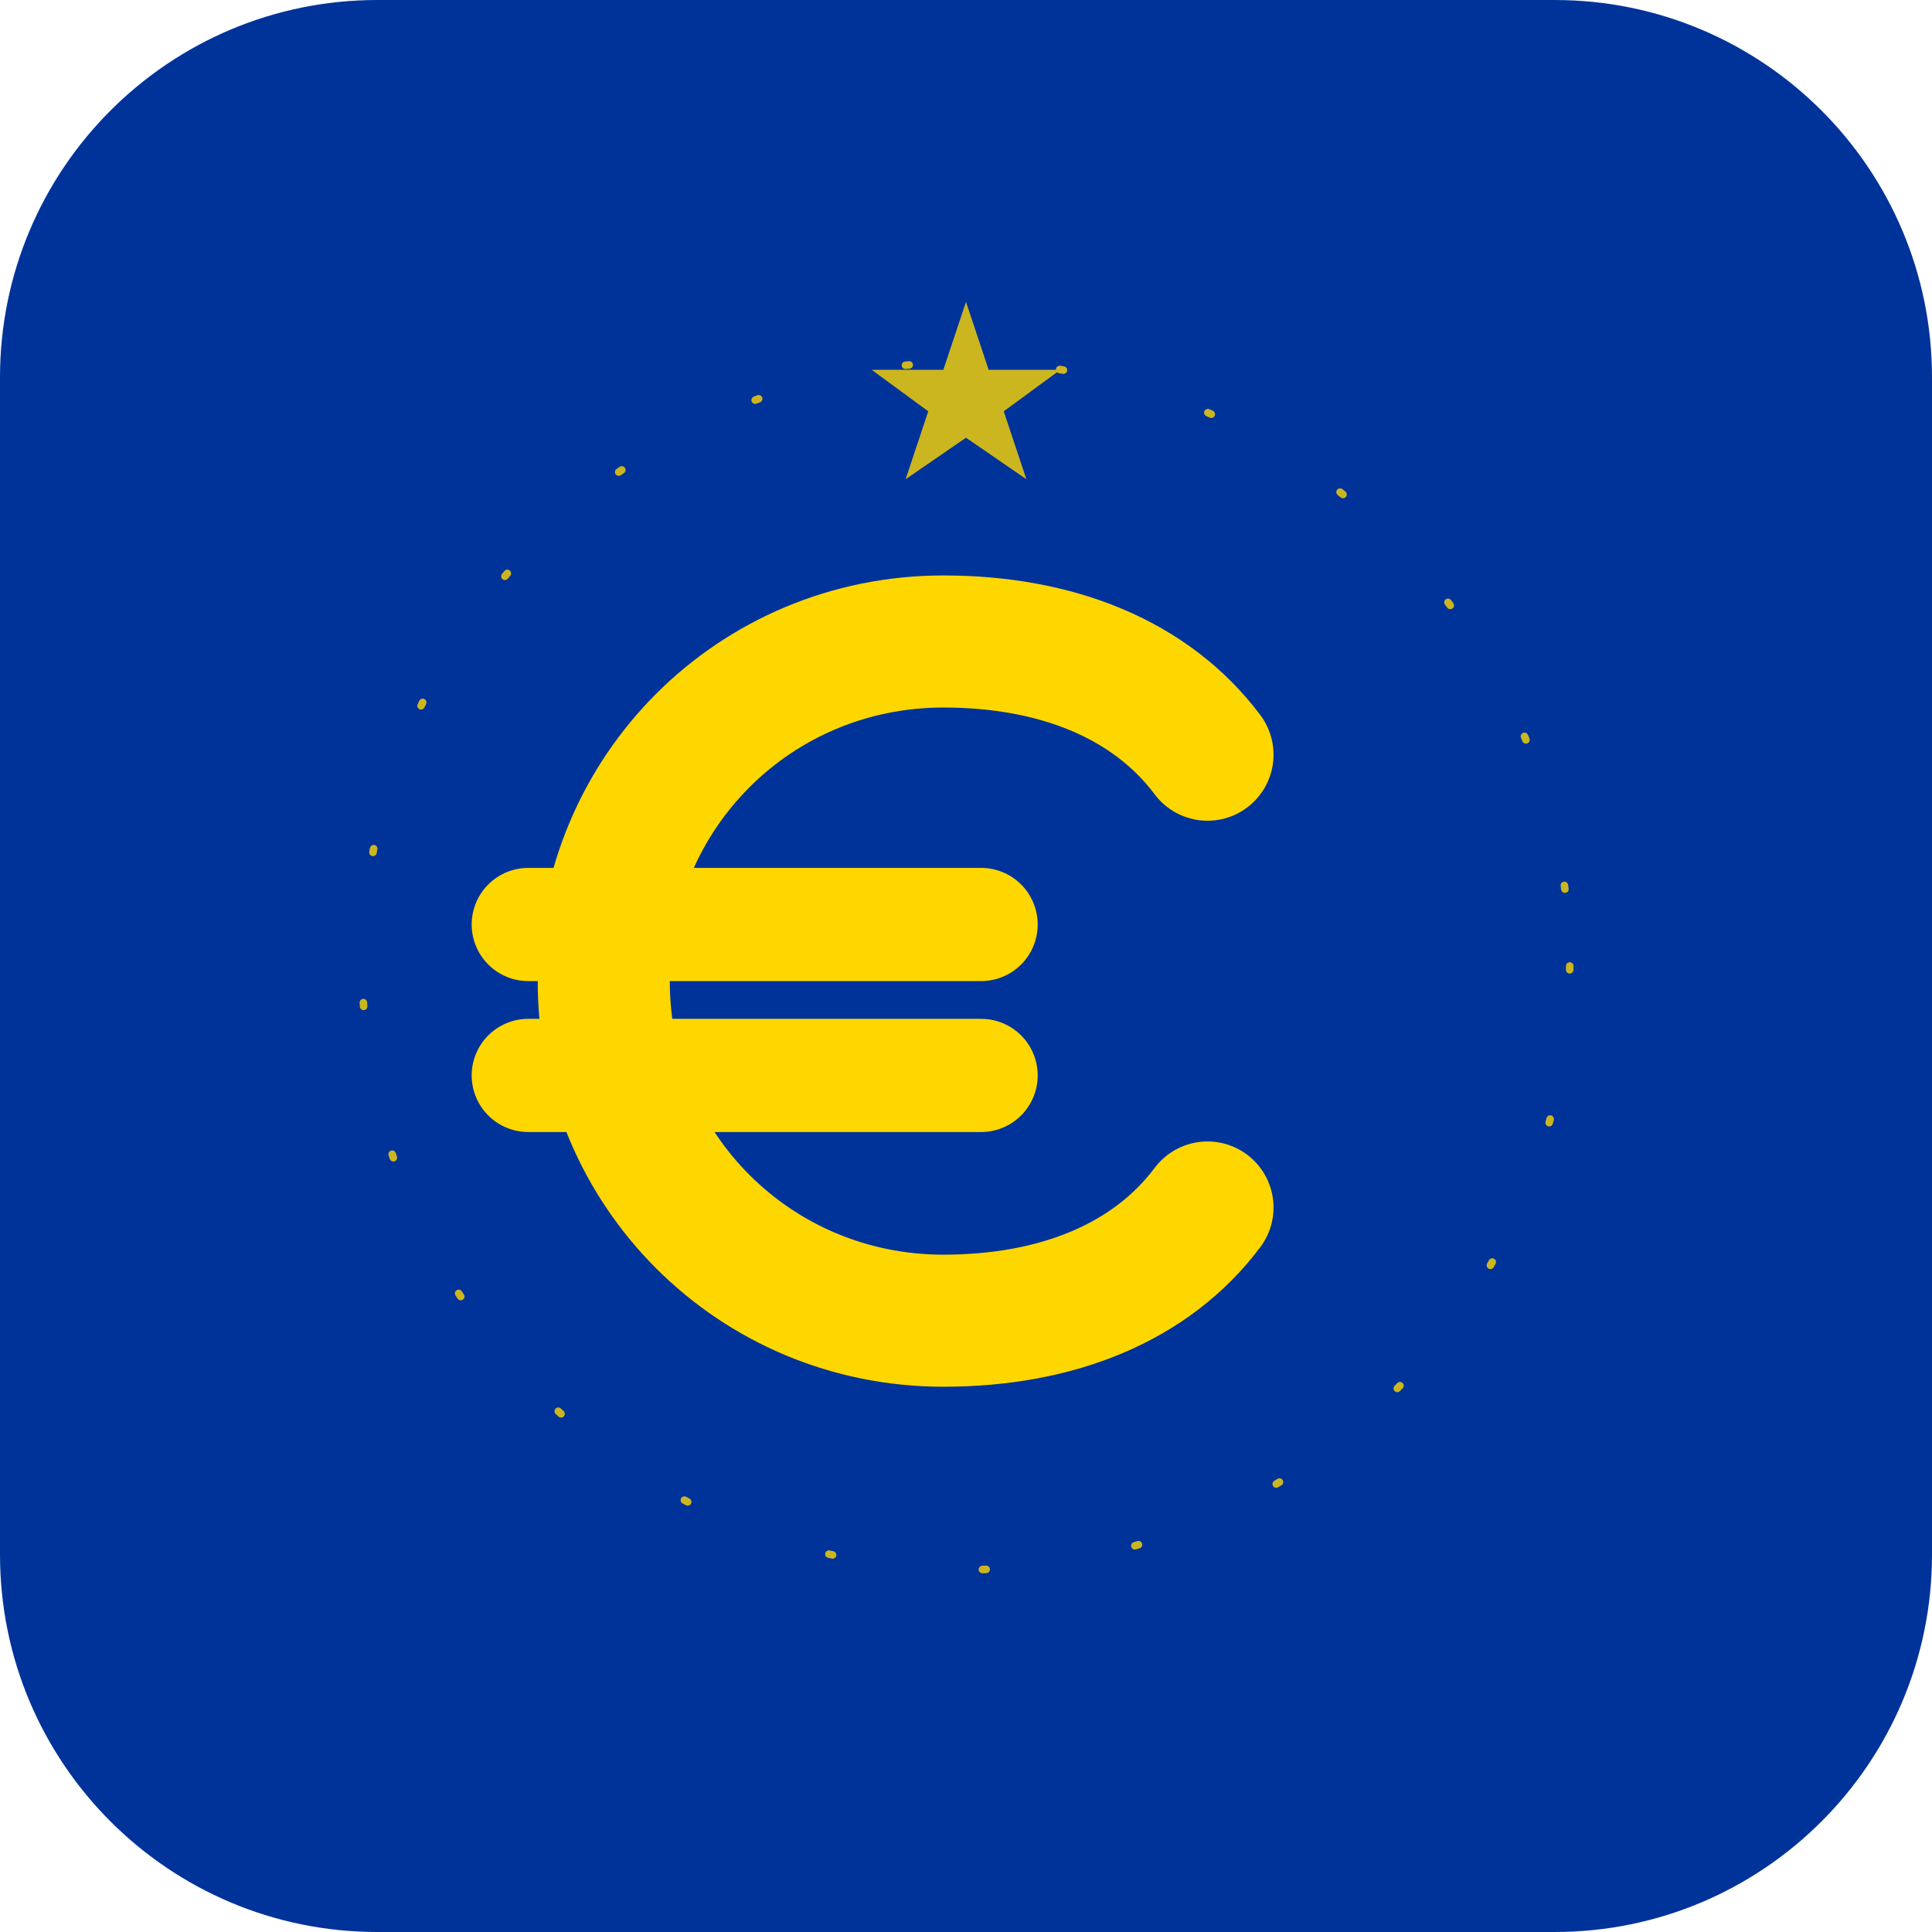
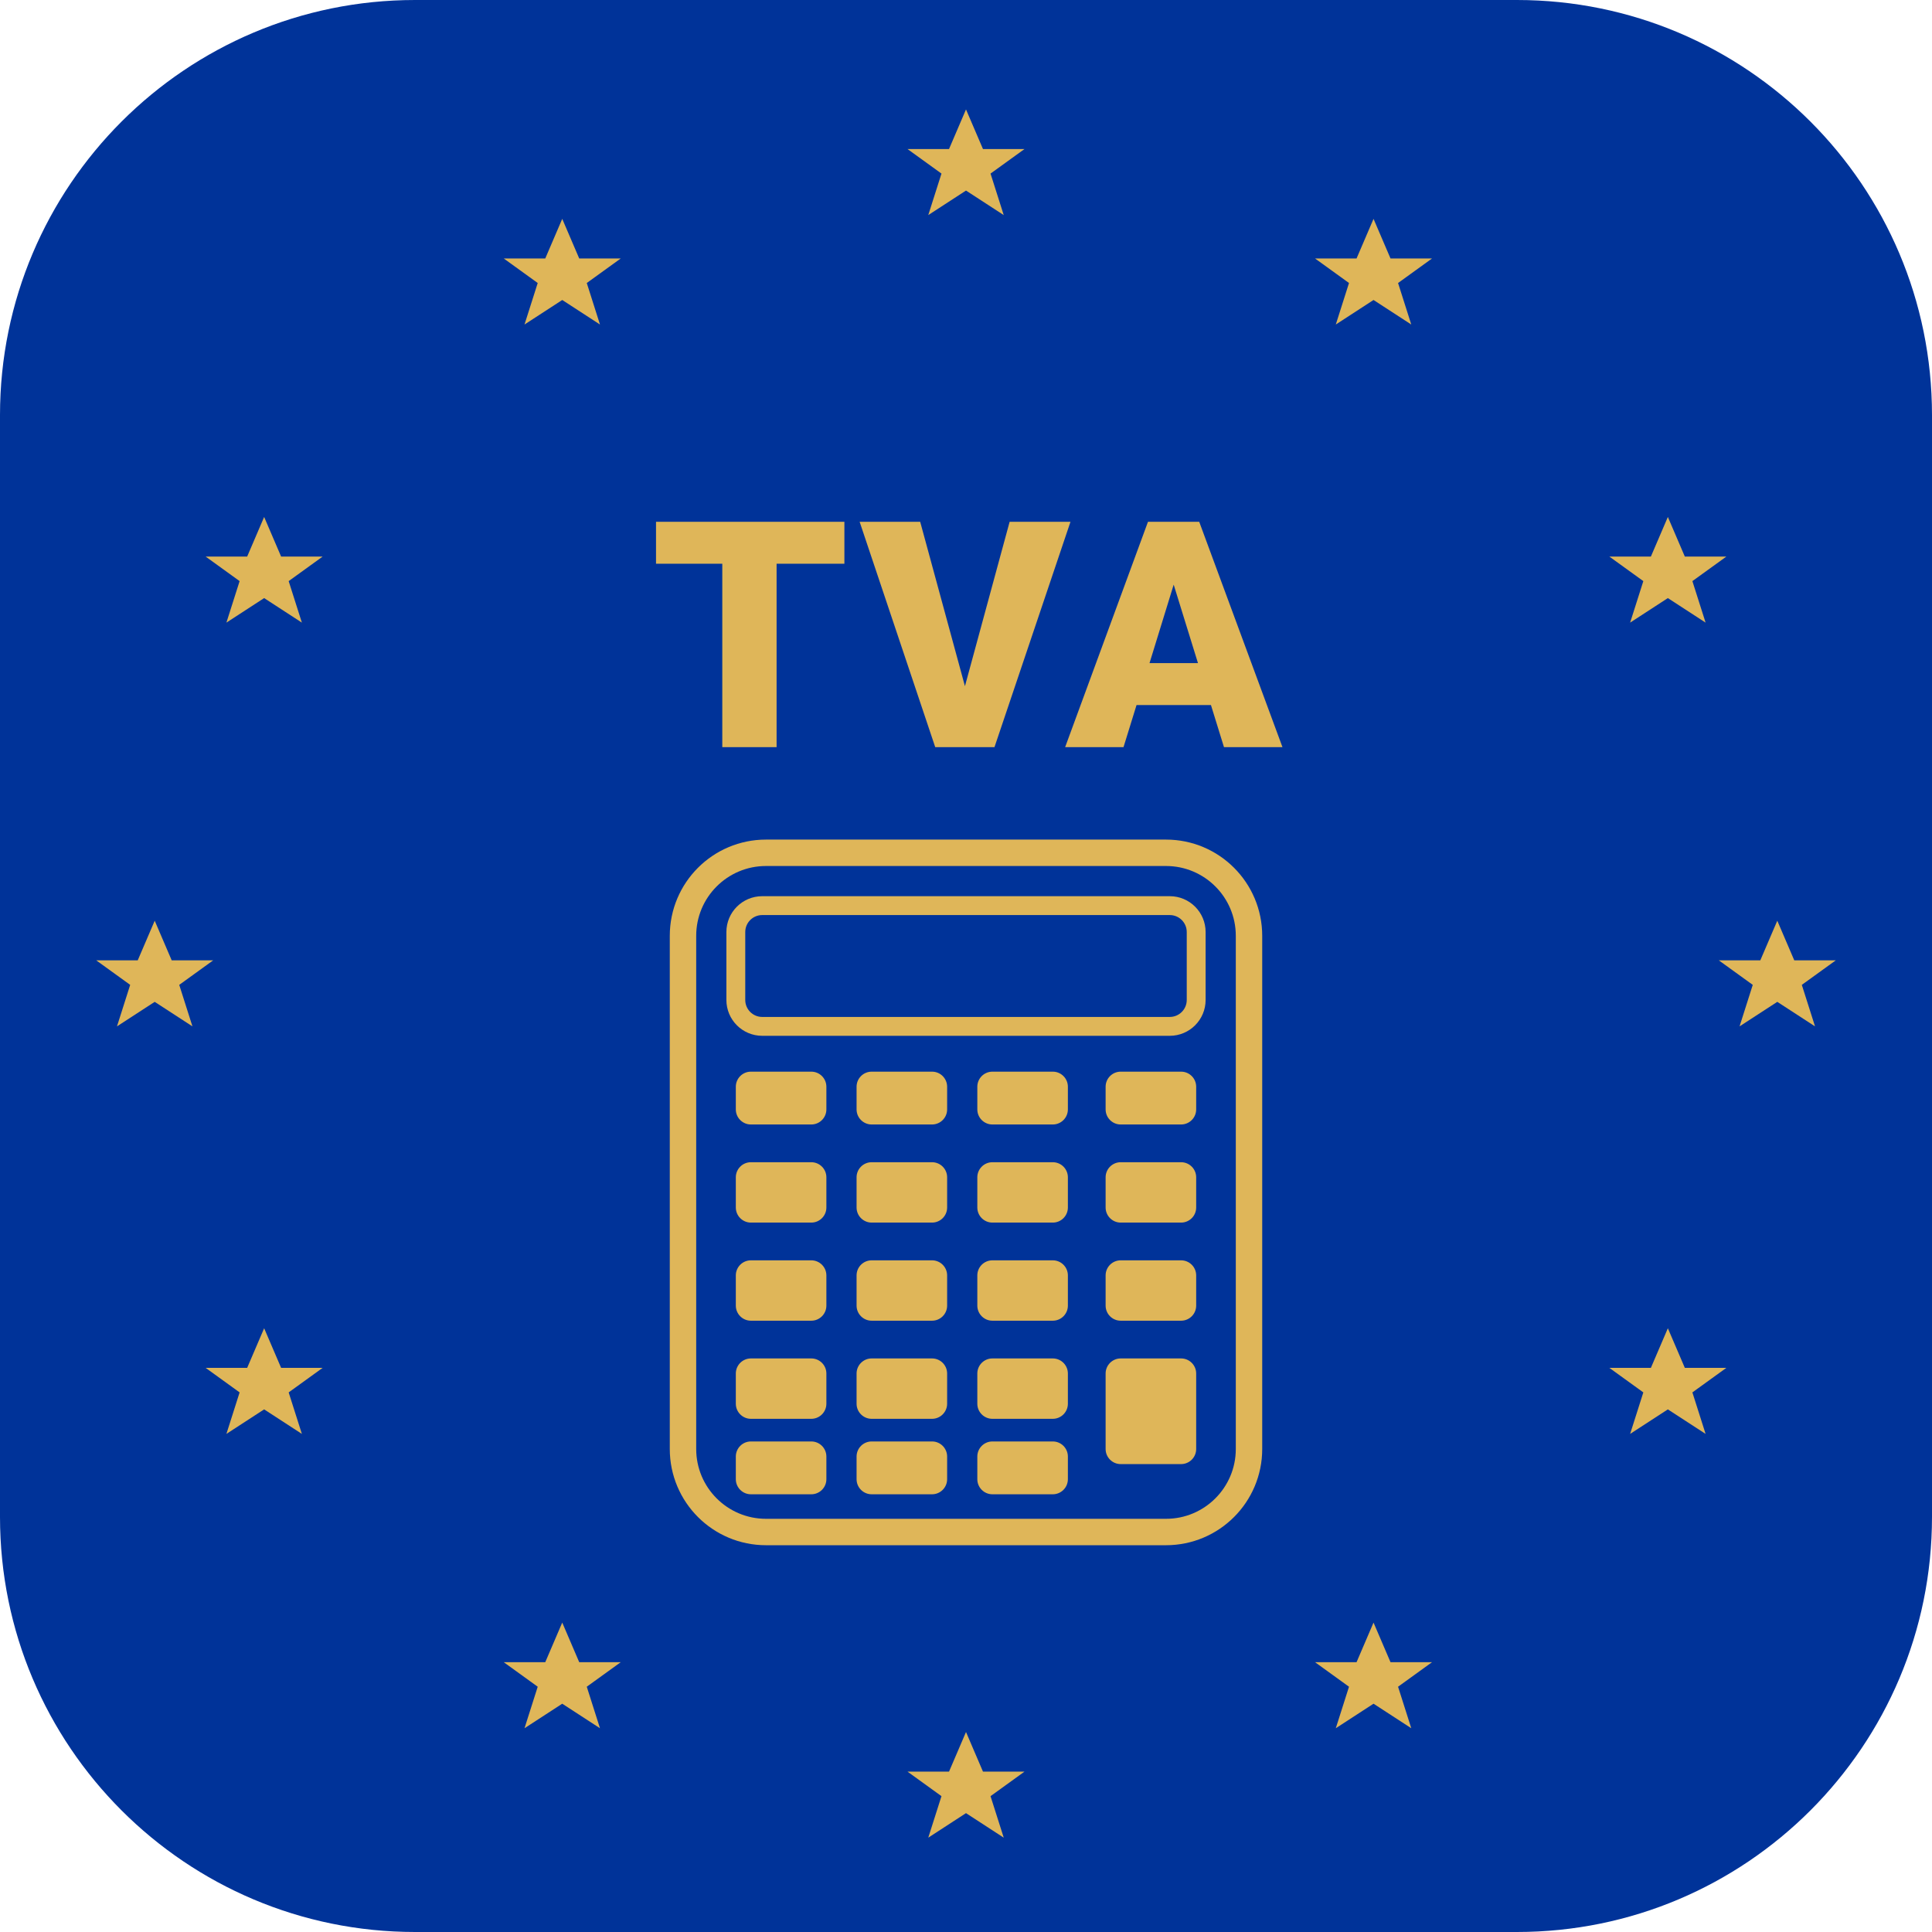
<svg xmlns="http://www.w3.org/2000/svg" width="512" height="512" viewBox="0 0 512 512" fill="none">
-   <rect width="512" height="512" rx="100" fill="#003399" />
-   <g opacity="0.8">
-     <path d="M256 80L262 98H281L266 109L272 127L256 116L240 127L246 109L231 98H250L256 80Z" fill="#FFD700" />
-     <circle cx="256" cy="256" r="160" stroke="#FFD700" stroke-width="2" stroke-dasharray="1 40" stroke-linecap="round" />
+   <rect width="512" height="512" rx="110" fill="#003399" />
+   <g id="europe-stars" fill="#dfb659">
+     <path d="M256 29L260.5 39.5H271.5L262.5 46L266 57L256 50.5L246 57L249.5 46L240.5 39.5H251.5L256 29Z" />
+     <path d="M364 58L368.5 68.5H379.5L370.5 75L374 86L364 79.5L354 86L357.5 75L348.5 68.5H359.5L364 58Z" />
+     <path d="M442 137L446.5 147.5H457.5L448.5 154L452 165L442 158.5L432 165L435.5 154L426.5 147.5H437.5L442 137Z" />
+     <path d="M471 244L475.5 254.5H486.5L477.5 261L481 272L471 265.5L461 272L464.5 261L455.5 254.5H466.5L471 244Z" />
+     <path d="M442 352L446.5 362.5H457.5L448.5 369L452 380L442 373.5L432 380L435.5 369L426.5 362.5H437.5L442 352Z" />
+     <path d="M364 430L368.5 440.5H379.5L370.5 447L374 458L364 451.5L354 458L357.5 447L348.5 440.5H359.5L364 430Z" />
+     <path d="M256 459L260.5 469.5H271.5L262.5 476L266 487L256 480.5L246 487L249.5 476L240.5 469.5H251.5L256 459Z" />
+     <path d="M149 430L153.5 440.5H164.5L155.5 447L159 458L149 451.5L139 458L142.5 447L133.5 440.5H144.5L149 430Z" />
+     <path d="M70 352L74.5 362.5H85.5L76.5 369L80 380L70 373.5L60 380L63.5 369L54.5 362.5H65.5L70 352Z" />
+     <path d="M41 244L45.5 254.5H56.5L47.5 261L51 272L41 265.5L31 272L34.5 261L25.5 254.5H36.5L41 244Z" />
+     <path d="M70 137L74.5 147.5H85.5L76.5 154L80 165L70 158.5L60 165L63.5 154L54.5 147.5H65.5L70 137Z" />
+     <path d="M149 58L153.5 68.5H164.5L155.5 75L159 86L149 79.5L139 86L142.5 75L133.5 68.5H144.5L149 58Z" />
  </g>
-   <path d="M320 200C305 180 280 170 250 170C200 170 160 210 160 260C160 310 200 350 250 350C280 350 305 340 320 320" stroke="#FFD700" stroke-width="35" stroke-linecap="round" />
-   <path d="M140 245H260" stroke="#FFD700" stroke-width="30" stroke-linecap="round" />
-   <path d="M140 285H260" stroke="#FFD700" stroke-width="30" stroke-linecap="round" />
+   <text x="256" y="198" font-family="-apple-system, BlinkMacSystemFont, 'Segoe UI', Roboto, Helvetica, Arial, sans-serif" font-weight="800" font-size="84" fill="#dfb659" text-anchor="middle" letter-spacing="2">TVA</text>
+   <g transform="translate(181, 226)">
+     <rect x="0" y="0" width="150" height="180" rx="22" stroke="#dfb659" stroke-width="7" fill="none" />
+     <rect x="14" y="14" width="122" height="32" rx="7" stroke="#dfb659" stroke-width="5" fill="none" />
+     <rect x="14" y="58" width="24" height="14" rx="4" fill="#dfb659" />
+     <rect x="46" y="58" width="24" height="14" rx="4" fill="#dfb659" />
+     <rect x="78" y="58" width="24" height="14" rx="4" fill="#dfb659" />
+     <rect x="112" y="58" width="24" height="14" rx="4" fill="#dfb659" />
+     <rect x="14" y="82" width="24" height="16" rx="4" fill="#dfb659" />
+     <rect x="46" y="82" width="24" height="16" rx="4" fill="#dfb659" />
+     <rect x="78" y="82" width="24" height="16" rx="4" fill="#dfb659" />
+     <rect x="112" y="82" width="24" height="16" rx="4" fill="#dfb659" />
+     <rect x="14" y="108" width="24" height="16" rx="4" fill="#dfb659" />
+     <rect x="46" y="108" width="24" height="16" rx="4" fill="#dfb659" />
+     <rect x="78" y="108" width="24" height="16" rx="4" fill="#dfb659" />
+     <rect x="112" y="108" width="24" height="16" rx="4" fill="#dfb659" />
+     <rect x="14" y="134" width="24" height="16" rx="4" fill="#dfb659" />
+     <rect x="46" y="134" width="24" height="16" rx="4" fill="#dfb659" />
+     <rect x="78" y="134" width="24" height="16" rx="4" fill="#dfb659" />
+     <rect x="112" y="134" width="24" height="28" rx="4" fill="#dfb659" />
+     <rect x="14" y="156" width="24" height="14" rx="4" fill="#dfb659" />
+     <rect x="46" y="156" width="24" height="14" rx="4" fill="#dfb659" />
+     <rect x="78" y="156" width="24" height="14" rx="4" fill="#dfb659" />
+   </g>
</svg>
